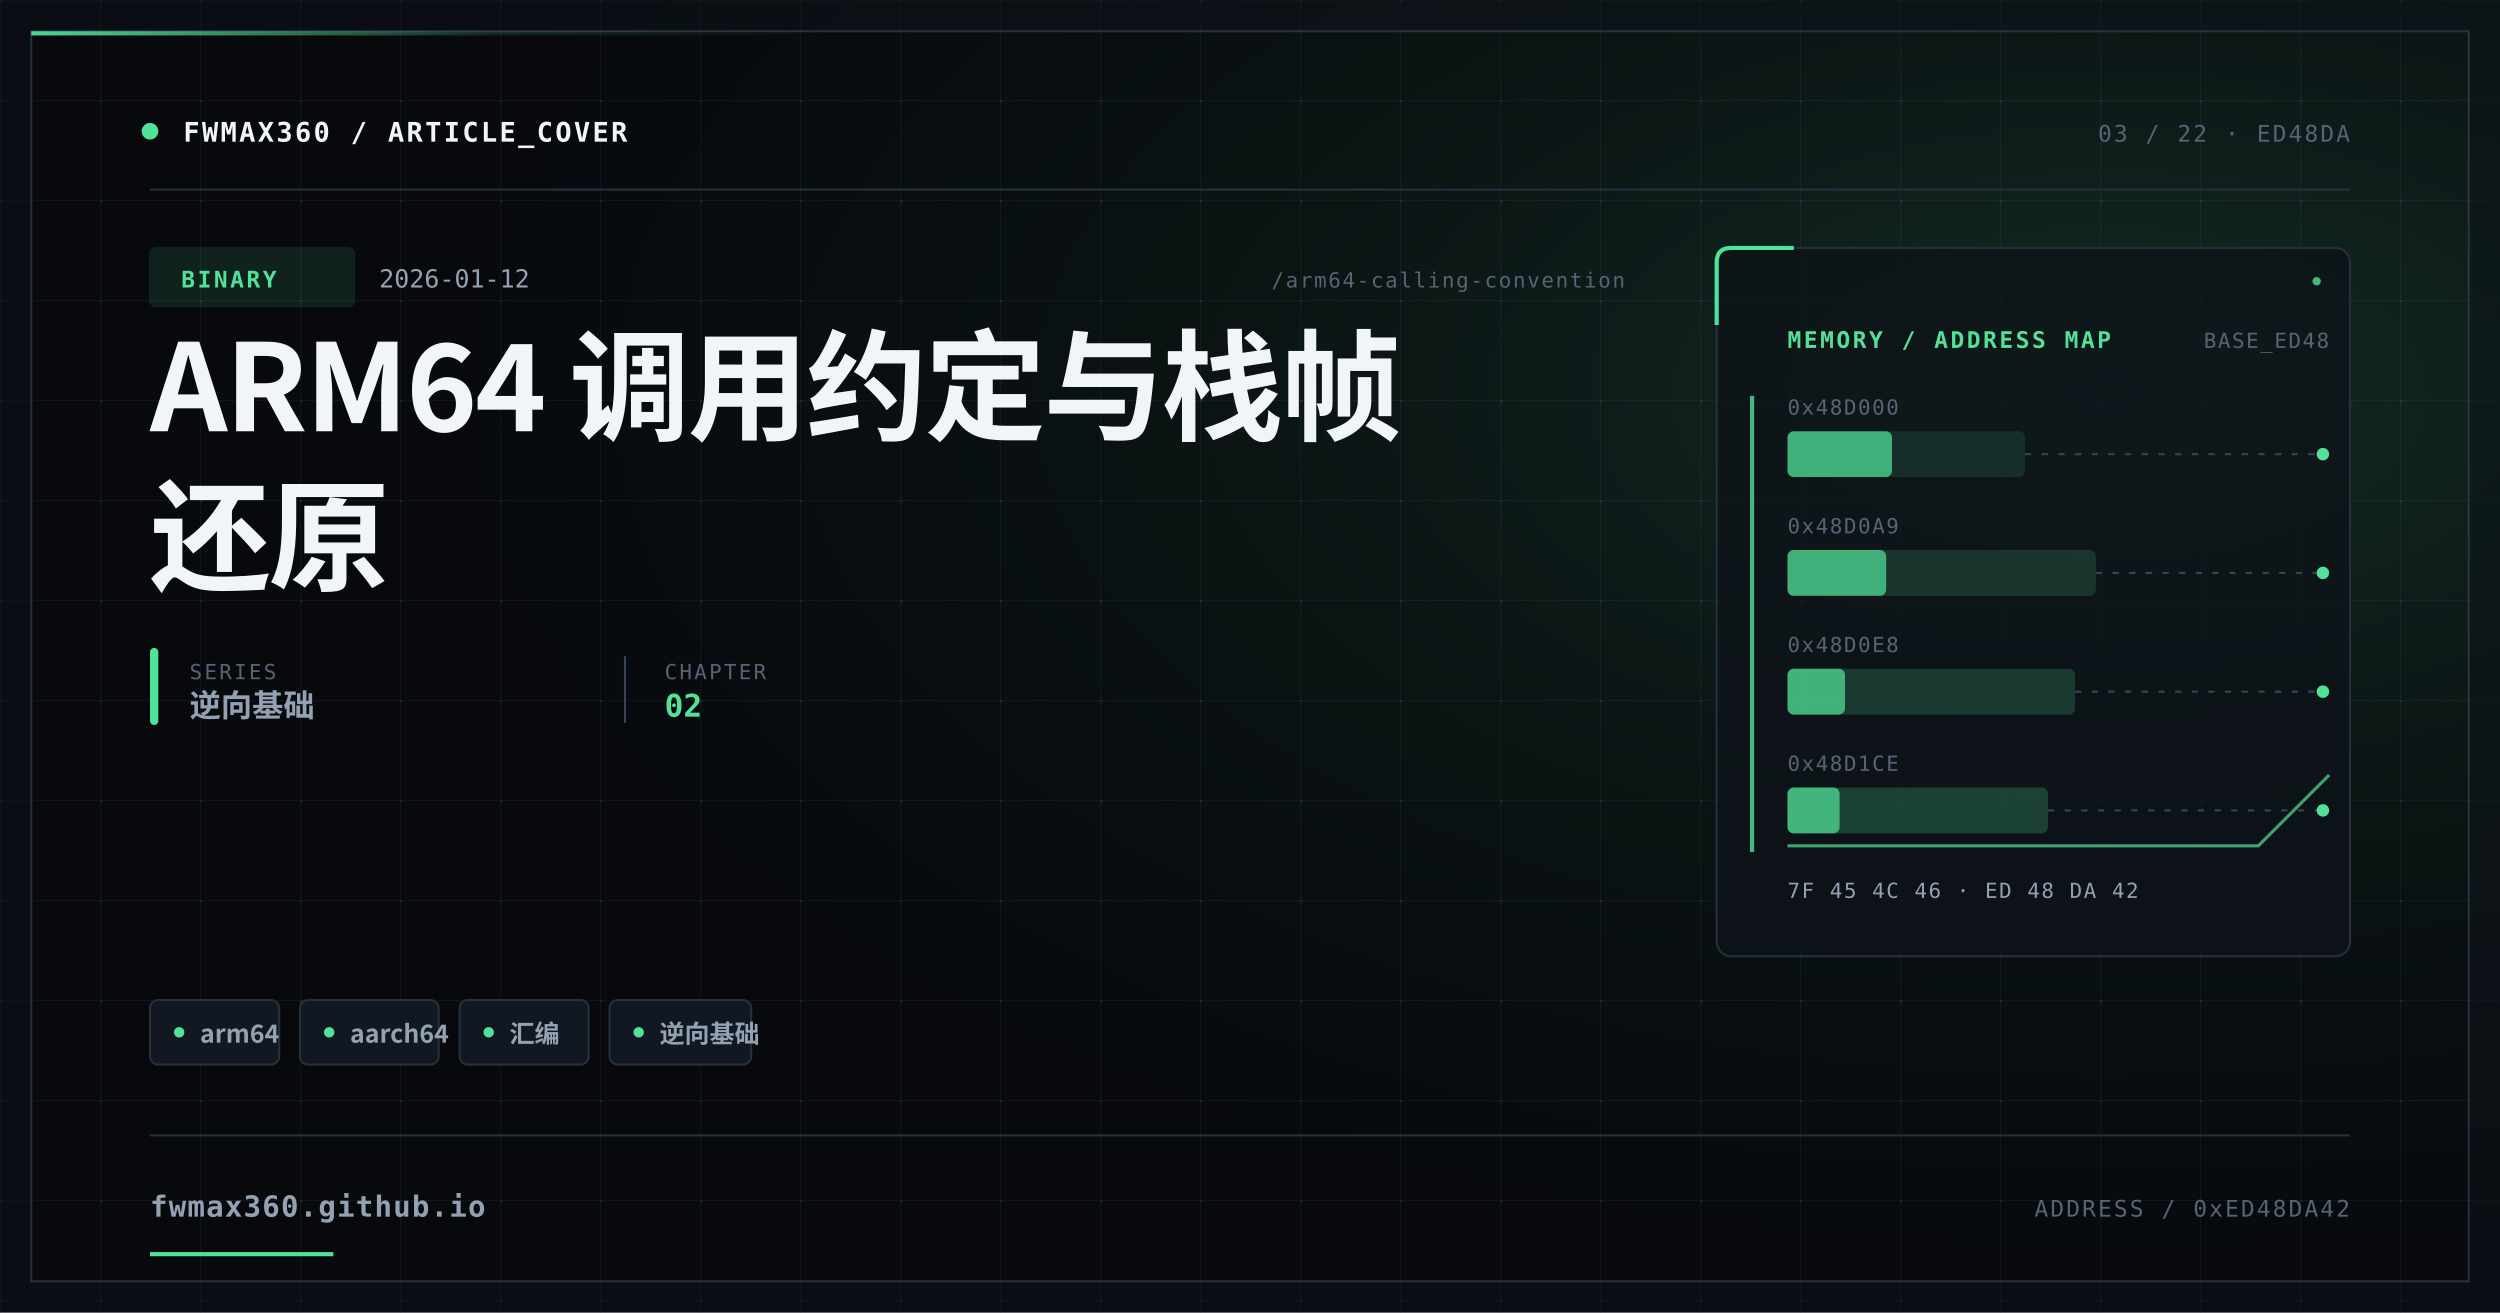
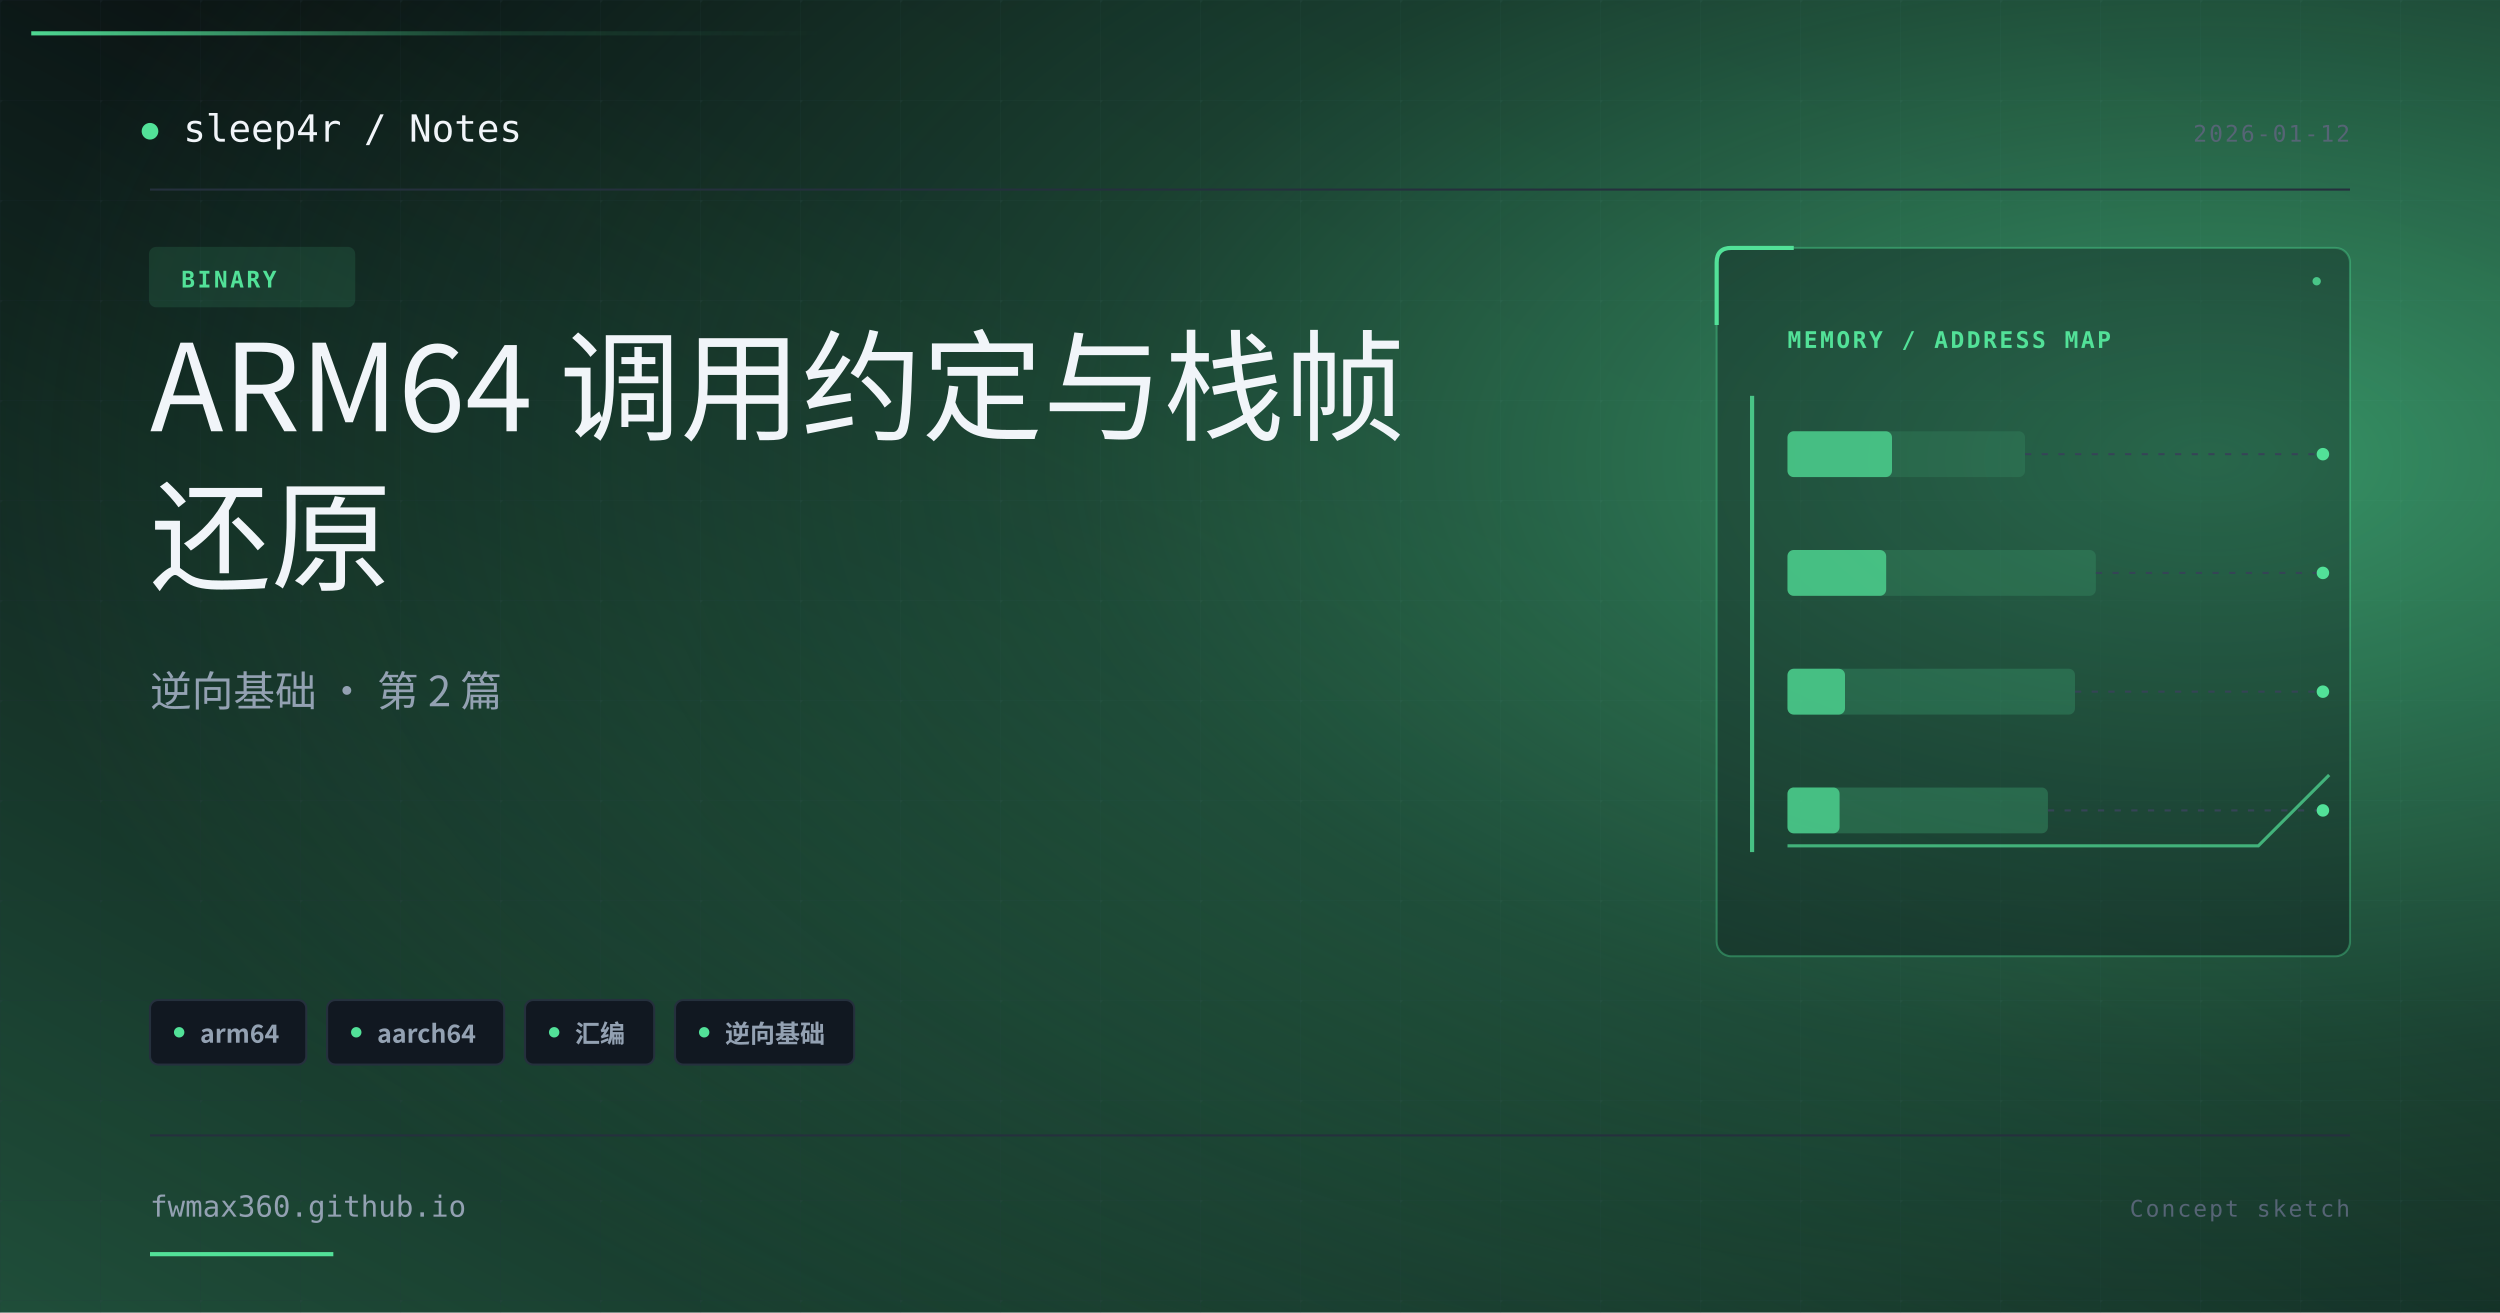
<svg xmlns="http://www.w3.org/2000/svg" width="1200" height="630" viewBox="0 0 1200 630" role="img" aria-labelledby="cover-title cover-desc">
  <defs>
    <pattern id="grid" width="48" height="48" patternUnits="userSpaceOnUse">
      <path d="M 48 0 L 0 0 0 48" fill="none" stroke="#25303d" stroke-width="1" opacity="0.42" />
      <circle cx="0" cy="0" r="1.25" fill="#354456" opacity="0.58" />
    </pattern>
-     <radialGradient id="glow" cx="84%" cy="30%" r="66%">
-       <stop offset="0" stop-color="#52e198" stop-opacity="0.16" />
-       <stop offset="0.52" stop-color="#52e198" stop-opacity="0.045" />
+     <radialGradient id="glow" cx="88%" cy="35%" r="88%">
+       <stop offset="0" stop-color="#52e198" stop-opacity="0.64" />
+       <stop offset="0.52" stop-color="#52e198" stop-opacity="0.24" />
      <stop offset="1" stop-color="#52e198" stop-opacity="0" />
    </radialGradient>
+     <linearGradient id="wash" x1="0" y1="1" x2="1" y2="0">
+       <stop offset="0" stop-color="#52e198" stop-opacity="0.32" />
+       <stop offset="0.6" stop-color="#52e198" stop-opacity="0.025" />
+       <stop offset="1" stop-color="#52e198" stop-opacity="0" />
+     </linearGradient>
    <linearGradient id="rail" x1="0" y1="0" x2="1" y2="0">
      <stop offset="0" stop-color="#52e198" stop-opacity="0.95" />
      <stop offset="0.58" stop-color="#52e198" stop-opacity="0.14" />
      <stop offset="1" stop-color="#52e198" stop-opacity="0" />
    </linearGradient>
    <marker id="arrow" viewBox="0 0 8 8" refX="7" refY="4" markerWidth="5" markerHeight="5" orient="auto-start-reverse">
      <path d="M 0 0 L 8 4 L 0 8 z" fill="#52e198" />
    </marker>
    <style>
      .mono { font-family: 'JetBrains Mono', 'SFMono-Regular', Menlo, Consolas, monospace; }
-       .sans { font-family: 'Hiragino Sans GB', 'PingFang SC', 'Microsoft YaHei', 'Noto Sans CJK SC', sans-serif; }
+       .sans { font-family: 'Helvetica Neue', 'PingFang SC', 'Hiragino Sans GB', 'Microsoft YaHei', 'Noto Sans CJK SC', sans-serif; }
      .micro { font-family: 'JetBrains Mono', 'SFMono-Regular', Menlo, Consolas, monospace; font-size: 10px; letter-spacing: .75px; }
-       .chip { font-family: 'Hiragino Sans GB', 'PingFang SC', 'Microsoft YaHei', 'Noto Sans CJK SC', sans-serif; font-size: 12px; font-weight: 600; }
+       .chip { font-family: 'Helvetica Neue', 'PingFang SC', 'Hiragino Sans GB', 'Microsoft YaHei', 'Noto Sans CJK SC', sans-serif; font-size: 12px; font-weight: 600; }
      .diagram-label { font-family: 'JetBrains Mono', 'SFMono-Regular', Menlo, Consolas, monospace; font-size: 11px; font-weight: 700; letter-spacing: 1.2px; }
    </style>
  </defs>
  <rect width="1200" height="630" fill="#07090d" />
-   <rect width="1200" height="630" fill="url(#grid)" opacity="0.7" />
+   <rect width="1200" height="630" fill="url(#wash)" />
+   <rect width="1200" height="630" fill="url(#grid)" opacity="0.25" />
  <rect width="1200" height="630" fill="url(#glow)" />
-   <path d="M 0 0 H 1200 V 630 H 0 Z M 15 15 V 615 H 1185 V 15 Z" fill="#0d1219" fill-rule="evenodd" opacity="0.54" />
-   <rect x="15" y="15" width="1170" height="600" fill="none" stroke="#354456" stroke-width="1" opacity="0.64" />
  <rect x="15" y="15" width="380" height="2" fill="url(#rail)" />
  <circle cx="72" cy="63" r="4" fill="#52e198" />
-   <text x="88" y="68" class="mono" font-size="13" font-weight="700" letter-spacing="1.1" fill="#f1f5f9">FWMAX360 / ARTICLE_COVER</text>
-   <text x="1128" y="68" class="mono" font-size="11" text-anchor="end" letter-spacing="1" fill="#566475">03 / 22 · ED48DA</text>
+   <text x="88" y="68" class="mono" font-size="18" font-weight="500" letter-spacing="0" fill="#f1f5f9">sleep4r / Notes</text>
+   <text x="1128" y="68" class="mono" font-size="11" text-anchor="end" letter-spacing="1" fill="#566475">2026-01-12</text>
  <line x1="72" y1="91" x2="1128" y2="91" stroke="#25303d" />
  <rect x="72" y="119" width="98" height="28" rx="3" fill="#52e198" opacity="0.12" stroke="#52e198" />
  <text x="87" y="138" class="mono" font-size="11" font-weight="700" letter-spacing="1.2" fill="#52e198">BINARY</text>
-   <text x="182" y="138" class="mono" font-size="12" fill="#93a1b2">2026-01-12</text>
-   <text x="780" y="138" class="mono" font-size="10" text-anchor="end" letter-spacing=".8" fill="#566475">/arm64-calling-convention</text>
-   <text class="sans" font-size="58" font-weight="760" letter-spacing="-1.1" fill="#f1f5f9">
+   <text class="sans" font-size="58" font-weight="400" letter-spacing="0" fill="#f1f5f9">
    <tspan x="72" y="207">ARM64 调用约定与栈帧</tspan>
    <tspan x="72" y="279">还原</tspan>
  </text>
-   <rect x="72" y="311" width="4" height="37" rx="2" fill="#52e198" />
-   <text x="91" y="326" class="mono" font-size="10" letter-spacing="1.1" fill="#566475">SERIES</text>
-   <text x="91" y="344" class="sans" font-size="15" font-weight="700" fill="#93a1b2">逆向基础</text>
-   <line x1="300" y1="315" x2="300" y2="347" stroke="#354456" />
-   <text x="319" y="326" class="mono" font-size="10" letter-spacing="1.1" fill="#566475">CHAPTER</text>
-   <text x="319" y="344" class="mono" font-size="15" font-weight="700" fill="#52e198">02</text>
-   <rect x="824" y="119" width="304" height="340" rx="7" fill="#0d1219" fill-opacity="0.78" stroke="#25303d" />
+   <text x="72" y="339" class="sans" font-size="20" font-weight="400" fill="#93a1b2">逆向基础 · 第 2 篇</text>
+   <rect x="824" y="119" width="304" height="340" rx="7" fill="#0d1219" fill-opacity="0.35" stroke="#52e198" stroke-opacity="0.35" />
  <path d="M 824 156 V 126 Q 824 119 831 119 H 861" fill="none" stroke="#52e198" stroke-width="2" />
  <circle cx="1112" cy="135" r="2" fill="#52e198" opacity="0.8" />
  <text x="858" y="167" class="diagram-label" fill="#52e198">MEMORY / ADDRESS MAP</text>
-   <text x="1118" y="167" class="micro" text-anchor="end" fill="#566475">BASE_ED48</text>
-   <text x="858" y="199" class="micro" fill="#566475">0x48D000</text>
  <rect x="858" y="207" width="114" height="22" rx="3" fill="#52e198" opacity="0.12" />
  <rect x="858" y="207" width="50.16" height="22" rx="3" fill="#52e198" opacity="0.72" />
  <line x1="972" y1="218" x2="1115" y2="218" stroke="#354456" stroke-width="1" stroke-dasharray="3 5" />
  <circle cx="1115" cy="218" r="3" fill="#52e198" />
-   <text x="858" y="256" class="micro" fill="#566475">0x48D0A9</text>
  <rect x="858" y="264" width="148" height="22" rx="3" fill="#52e198" opacity="0.155" />
  <rect x="858" y="264" width="47.36" height="22" rx="3" fill="#52e198" opacity="0.72" />
  <line x1="1006" y1="275" x2="1115" y2="275" stroke="#354456" stroke-width="1" stroke-dasharray="3 5" />
  <circle cx="1115" cy="275" r="3" fill="#52e198" />
-   <text x="858" y="313" class="micro" fill="#566475">0x48D0E8</text>
  <rect x="858" y="321" width="138" height="22" rx="3" fill="#52e198" opacity="0.19" />
  <rect x="858" y="321" width="27.6" height="22" rx="3" fill="#52e198" opacity="0.72" />
  <line x1="996" y1="332" x2="1115" y2="332" stroke="#354456" stroke-width="1" stroke-dasharray="3 5" />
  <circle cx="1115" cy="332" r="3" fill="#52e198" />
-   <text x="858" y="370" class="micro" fill="#566475">0x48D1CE</text>
  <rect x="858" y="378" width="125" height="22" rx="3" fill="#52e198" opacity="0.225" />
  <rect x="858" y="378" width="25" height="22" rx="3" fill="#52e198" opacity="0.72" />
  <line x1="983" y1="389" x2="1115" y2="389" stroke="#354456" stroke-width="1" stroke-dasharray="3 5" />
  <circle cx="1115" cy="389" r="3" fill="#52e198" />
  <line x1="841" y1="190" x2="841" y2="409" stroke="#52e198" stroke-width="2" opacity="0.8" />
  <path d="M 858 406 H 1084 L 1118 372" fill="none" stroke="#52e198" stroke-width="1.5" opacity="0.7" />
-   <text x="858" y="431" class="micro" fill="#93a1b2">7F 45 4C 46 · ED 48 DA 42</text>
-   <rect x="72" y="480" width="62" height="31" rx="4" fill="#111821" stroke="#25303d" />
+   <rect x="72" y="480" width="75" height="31" rx="4" fill="#111821" stroke="#25303d" />
  <circle cx="86" cy="495.5" r="2.5" fill="#52e198" />
  <text x="96" y="500.5" class="chip" fill="#93a1b2">arm64</text>
-   <rect x="144" y="480" width="66.575" height="31" rx="4" fill="#111821" stroke="#25303d" />
-   <circle cx="158" cy="495.5" r="2.5" fill="#52e198" />
-   <text x="168" y="500.5" class="chip" fill="#93a1b2">aarch64</text>
-   <rect x="220.575" y="480" width="62" height="31" rx="4" fill="#111821" stroke="#25303d" />
-   <circle cx="234.575" cy="495.5" r="2.5" fill="#52e198" />
-   <text x="244.575" y="500.5" class="chip" fill="#93a1b2">汇编</text>
-   <rect x="292.575" y="480" width="68" height="31" rx="4" fill="#111821" stroke="#25303d" />
-   <circle cx="306.575" cy="495.5" r="2.5" fill="#52e198" />
-   <text x="316.575" y="500.5" class="chip" fill="#93a1b2">逆向基础</text>
+   <rect x="157" y="480" width="85" height="31" rx="4" fill="#111821" stroke="#25303d" />
+   <circle cx="171" cy="495.5" r="2.5" fill="#52e198" />
+   <text x="181" y="500.5" class="chip" fill="#93a1b2">aarch64</text>
+   <rect x="252" y="480" width="62" height="31" rx="4" fill="#111821" stroke="#25303d" />
+   <circle cx="266" cy="495.5" r="2.5" fill="#52e198" />
+   <text x="276" y="500.5" class="chip" fill="#93a1b2">汇编</text>
+   <rect x="324" y="480" width="86" height="31" rx="4" fill="#111821" stroke="#25303d" />
+   <circle cx="338" cy="495.5" r="2.5" fill="#52e198" />
+   <text x="348" y="500.5" class="chip" fill="#93a1b2">逆向基础</text>
  <line x1="72" y1="545" x2="1128" y2="545" stroke="#25303d" />
-   <text x="72" y="584" class="mono" font-size="14" font-weight="700" letter-spacing=".55" fill="#93a1b2">fwmax360.github.io</text>
-   <text x="1128" y="584" class="mono" font-size="11" text-anchor="end" letter-spacing="1" fill="#566475">ADDRESS / 0xED48DA42</text>
+   <text x="72" y="584" class="mono" font-size="14" font-weight="400" letter-spacing="0" fill="#93a1b2">fwmax360.github.io</text>
+   <text x="1128" y="584" class="mono" font-size="11" text-anchor="end" letter-spacing="1" fill="#566475">Concept sketch</text>
  <rect x="72" y="601" width="88" height="2" fill="#52e198" />
</svg>
